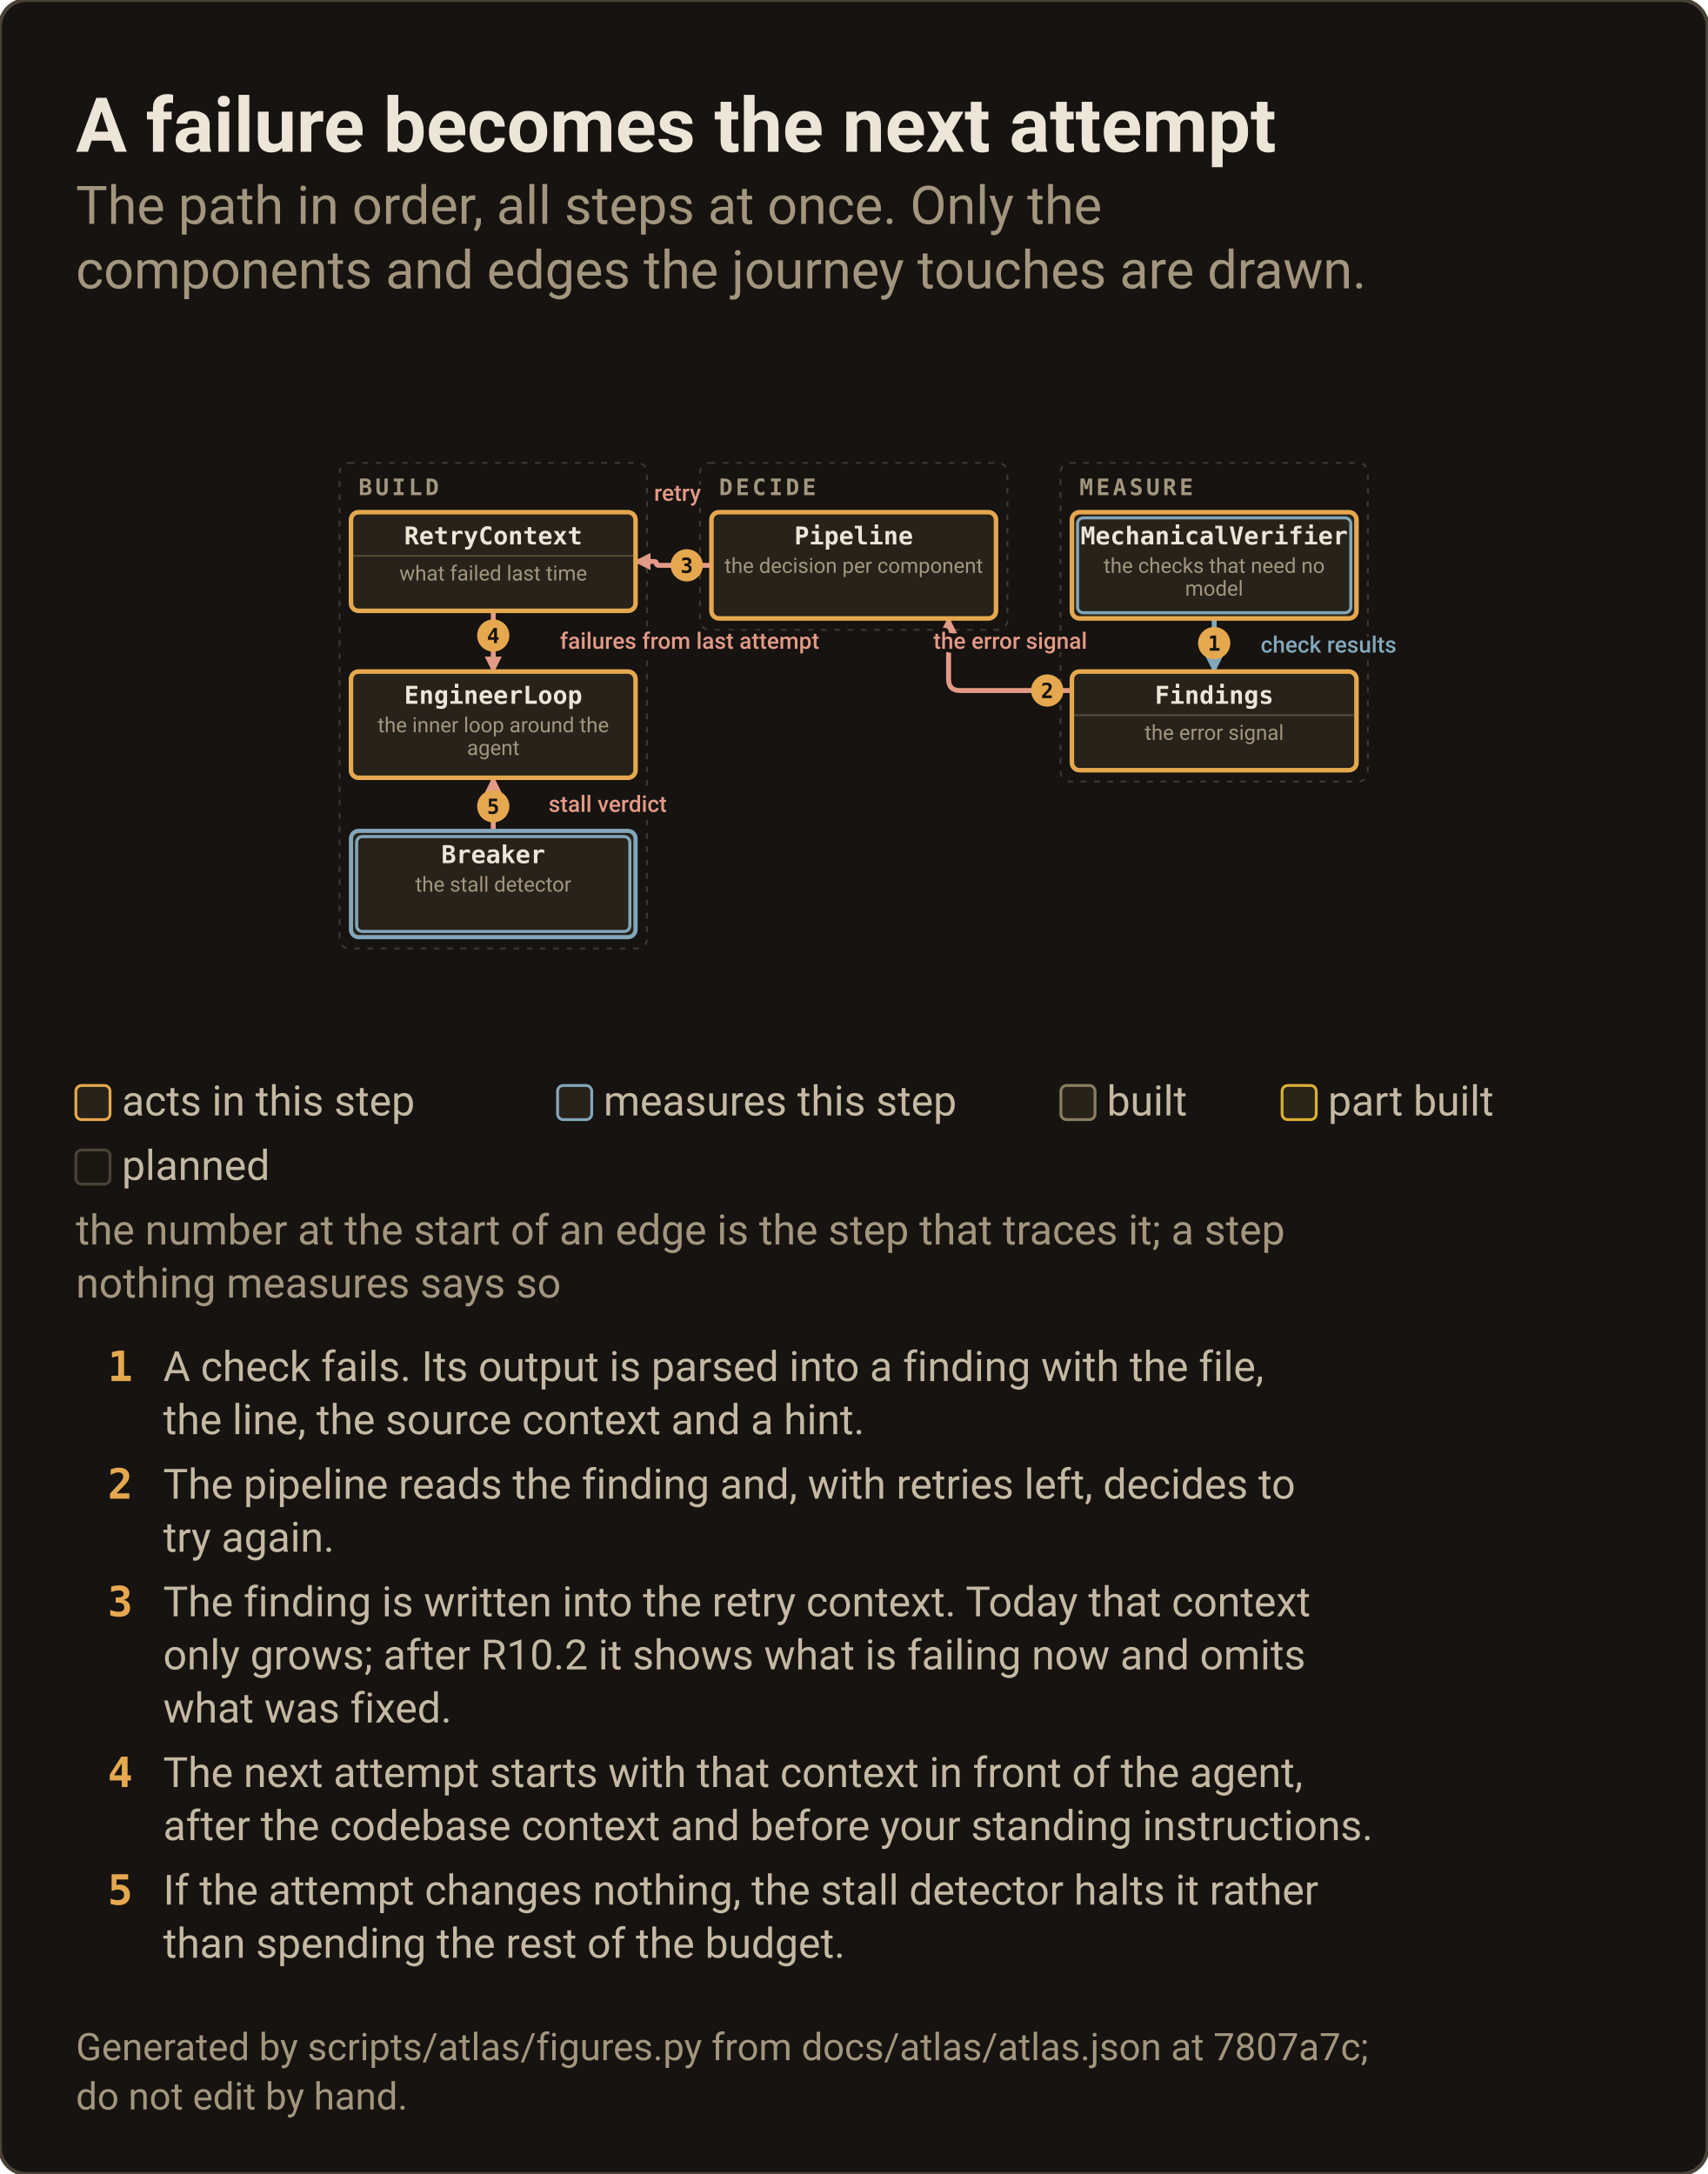
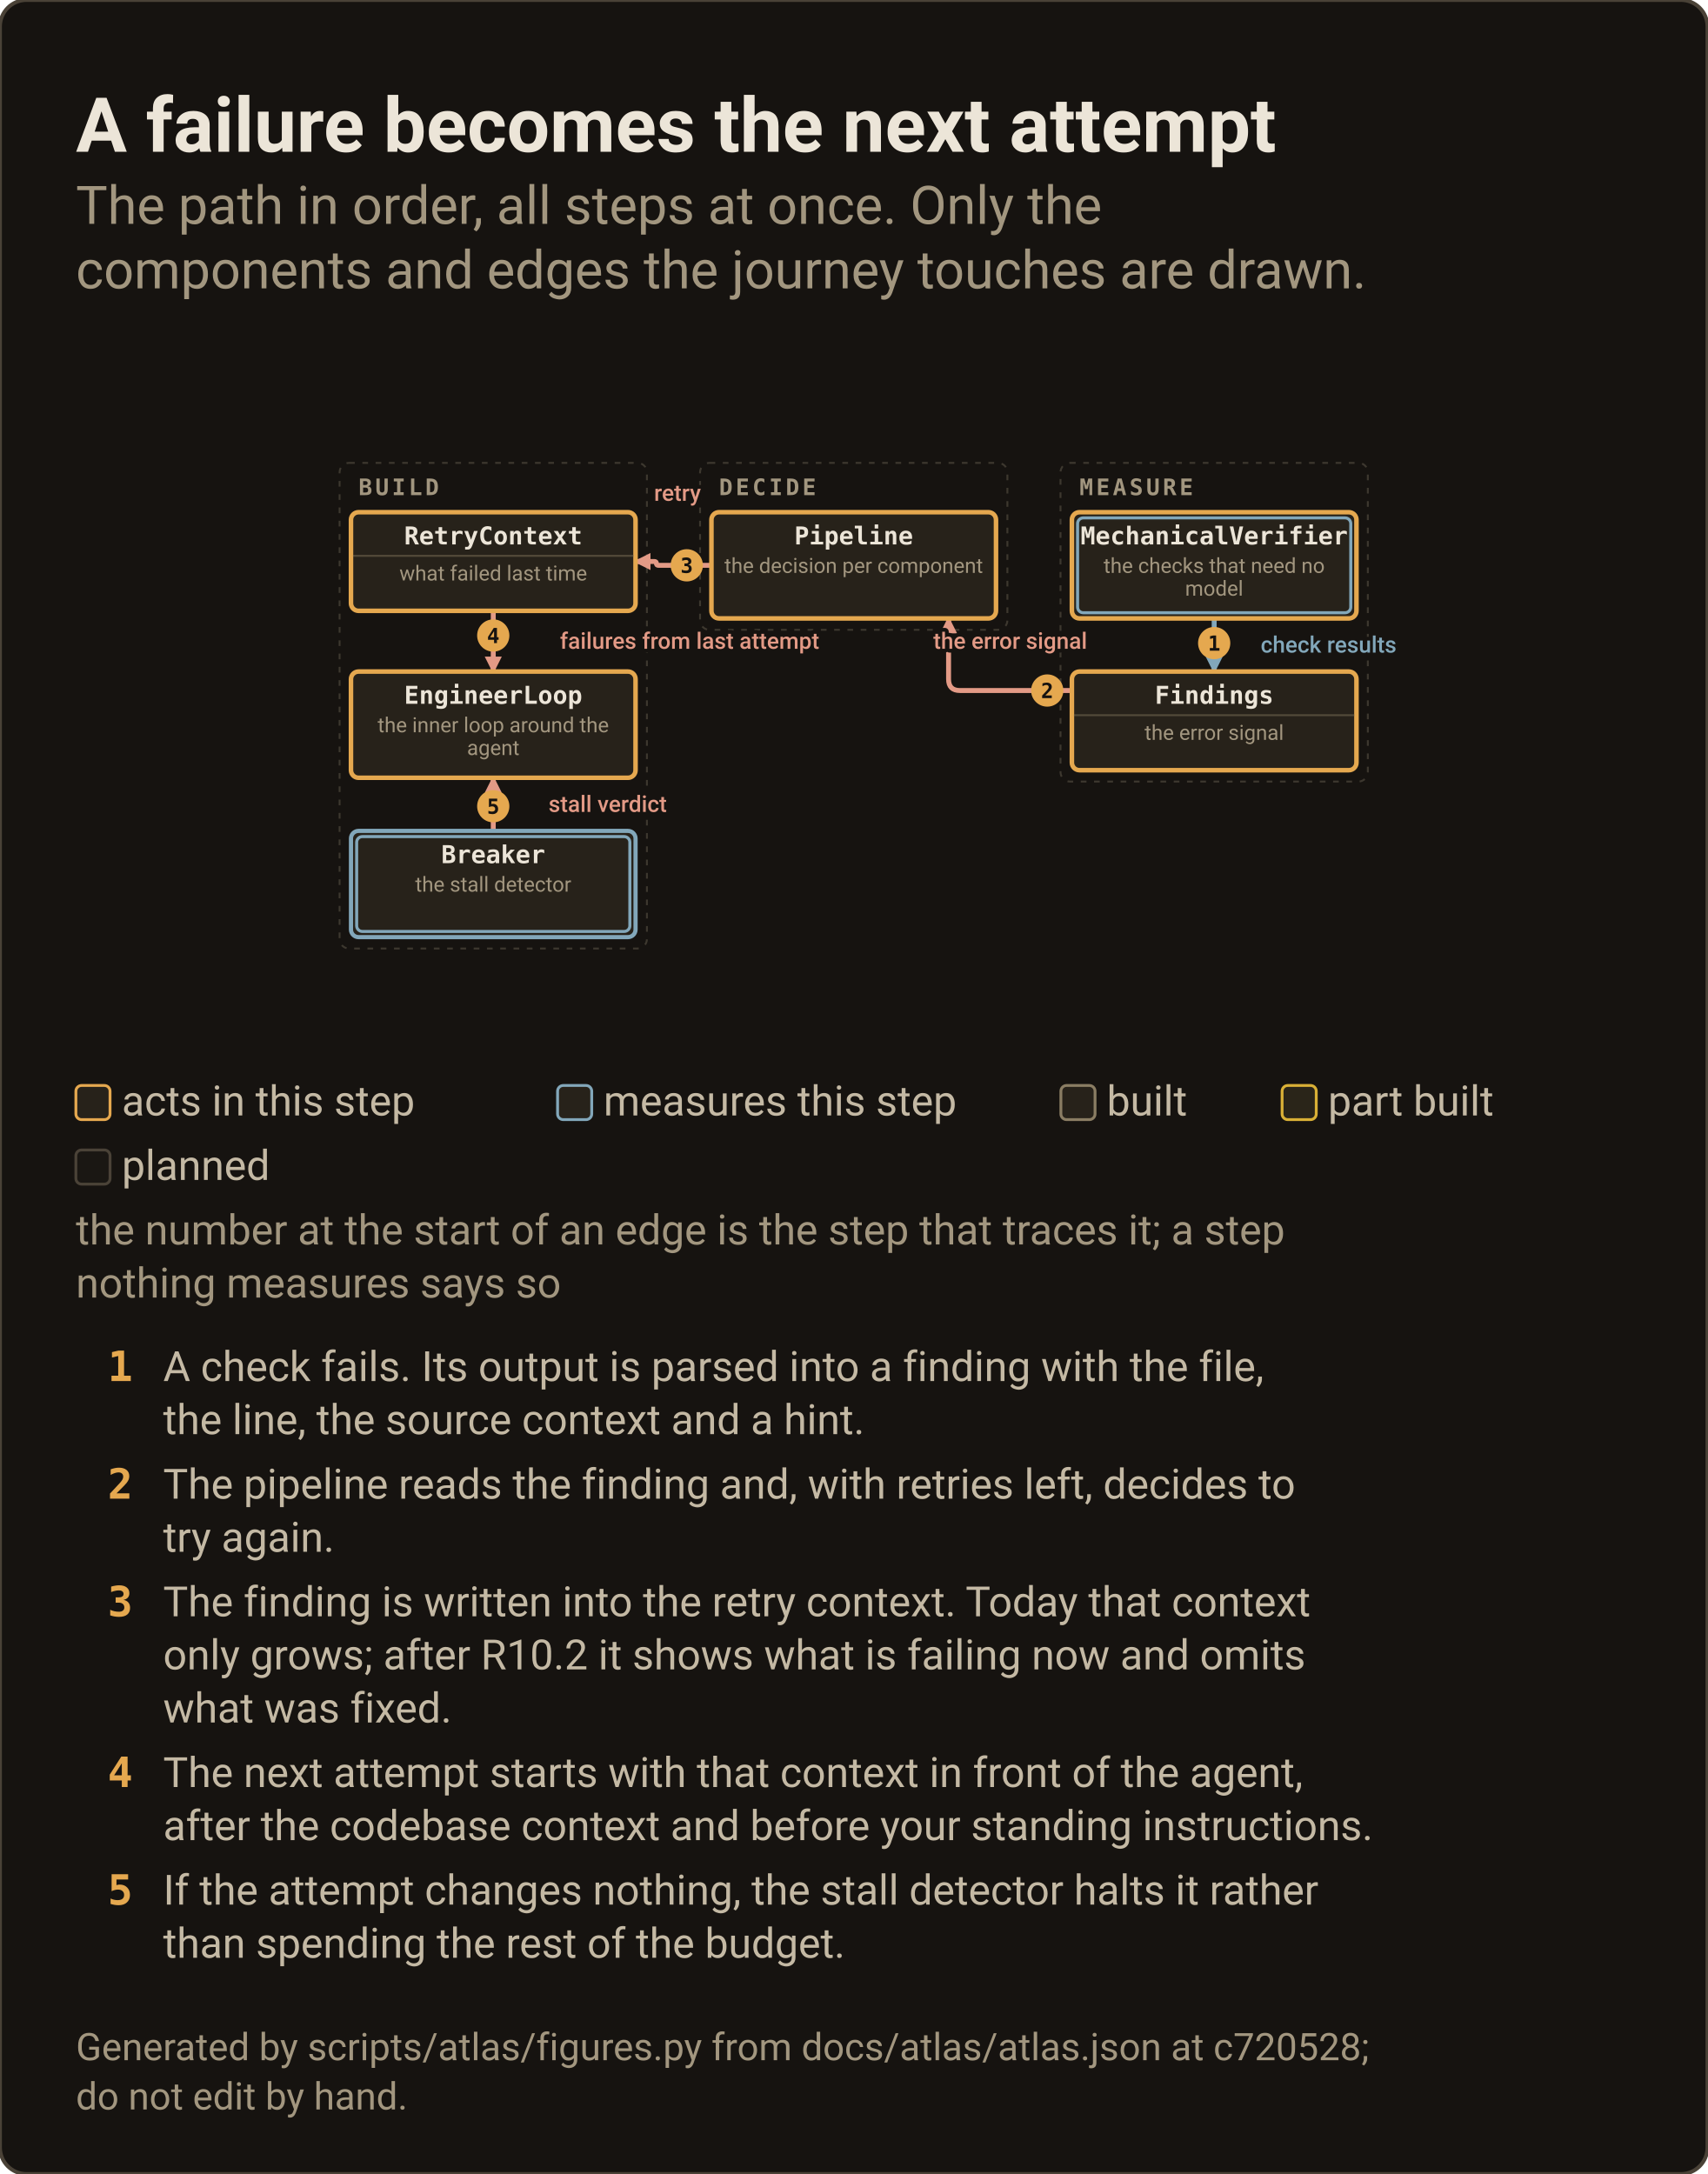
<svg xmlns="http://www.w3.org/2000/svg" width="900" height="1146" viewBox="0 0 900 1146" role="img" aria-label="Journey: A failure becomes the next attempt">
  <rect x="0" y="0" width="900" height="1146" rx="14" fill="#161310" stroke="#4A4237" stroke-width="2" />
  <text x="40.0" y="80.0" class="c0">A failure becomes the next attempt</text>
  <text x="40.0" y="118.0" class="c1">The path in order, all steps at once. Only the</text>
  <text x="40.0" y="152.0" class="c1">components and edges the journey touches are drawn.</text>
  <svg id="map" x="171.0" y="170.0" width="558" height="380" viewBox="0 0 558 380" overflow="visible">
    <defs>
      <marker id="map-m-work" viewBox="0 0 8 8" refX="7" refY="4" markerUnits="userSpaceOnUse" markerWidth="9" markerHeight="9" orient="auto-start-reverse">
        <path d="M0,0 L8,4 L0,8 z" fill="#D9CDB2" />
      </marker>
      <marker id="map-m-measure" viewBox="0 0 8 8" refX="7" refY="4" markerUnits="userSpaceOnUse" markerWidth="9" markerHeight="9" orient="auto-start-reverse">
        <path d="M0,0 L8,4 L0,8 z" fill="#82A7BA" />
      </marker>
      <marker id="map-m-feedback" viewBox="0 0 8 8" refX="7" refY="4" markerUnits="userSpaceOnUse" markerWidth="9" markerHeight="9" orient="auto-start-reverse">
        <path d="M0,0 L8,4 L0,8 z" fill="#E39A86" />
      </marker>
      <marker id="map-m-operator" viewBox="0 0 8 8" refX="7" refY="4" markerUnits="userSpaceOnUse" markerWidth="9" markerHeight="9" orient="auto-start-reverse">
        <path d="M0,0 L8,4 L0,8 z" fill="#DD9BBD" />
      </marker>
      <marker id="map-m-trust" viewBox="0 0 8 8" refX="7" refY="4" markerUnits="userSpaceOnUse" markerWidth="9" markerHeight="9" orient="auto-start-reverse">
        <path d="M0,0 L8,4 L0,8 z" fill="#B48EC9" />
      </marker>
      <marker id="map-m-learn" viewBox="0 0 8 8" refX="7" refY="4" markerUnits="userSpaceOnUse" markerWidth="9" markerHeight="9" orient="auto-start-reverse">
        <path d="M0,0 L8,4 L0,8 z" fill="#86C9A9" />
      </marker>
      <marker id="map-m-record" viewBox="0 0 8 8" refX="7" refY="4" markerUnits="userSpaceOnUse" markerWidth="9" markerHeight="9" orient="auto-start-reverse">
        <path d="M0,0 L8,4 L0,8 z" fill="#B7C27C" />
      </marker>
      <marker id="map-m-change" viewBox="0 0 8 8" refX="7" refY="4" markerUnits="userSpaceOnUse" markerWidth="9" markerHeight="9" orient="auto-start-reverse">
        <path d="M0,0 L8,4 L0,8 z" fill="#E26D5A" />
      </marker>
      <marker id="map-m-reach" viewBox="0 0 8 8" refX="7" refY="4" markerUnits="userSpaceOnUse" markerWidth="9" markerHeight="9" orient="auto-start-reverse">
        <path d="M0,0 L8,4 L0,8 z" fill="#E5A84F" />
      </marker>
    </defs>
    <style>#map .node.quiet{opacity:.42}#map .node.planned{opacity:.5}#map .node.planned.quiet{opacity:.3}#map .node.meas .node__box{stroke:#82A7BA;stroke-width:2.2}#map .node.acts .node__box{stroke:#E5A84F;stroke-width:2.4}#map .node__ring{display:none;fill:none;stroke:#82A7BA;stroke-width:1.6}#map .node.meas .node__ring{display:inline}#map .flow.planned{opacity:.35}#map .flowlbl.planned{opacity:.5}#map .flow.off,#map .flowlbl.off{display:none}#map .flow.hot{opacity:1;stroke-opacity:1;stroke-width:2.6}#map .flowlbl.hot{opacity:1}</style>
    <rect x="8.0" y="74.0" width="162.0" height="256.0" rx="5" fill="none" stroke="#A2967F" stroke-opacity=".28" stroke-width="1" stroke-dasharray="3 4" />
    <text x="18.0" y="91.0" class="t3">BUILD</text>
    <rect x="198.0" y="74.0" width="162.0" height="88.0" rx="5" fill="none" stroke="#A2967F" stroke-opacity=".28" stroke-width="1" stroke-dasharray="3 4" />
    <text x="208.0" y="91.0" class="t3">DECIDE</text>
    <rect x="388.0" y="74.0" width="162.0" height="168.0" rx="5" fill="none" stroke="#A2967F" stroke-opacity=".28" stroke-width="1" stroke-dasharray="3 4" />
    <text x="398.0" y="91.0" class="t3">MEASURE</text>
    <g data-layer="flow">
      <path id="map-f30" class="flow measure hot" data-edge="30" data-from="MechanicalVerifier" data-to="Findings" data-art="check results" data-kind="measure" data-layer="measure" d="M 469.0 156.0 L 469.0 184.0" fill="none" stroke="#82A7BA" stroke-opacity="0.82" stroke-width="1.2" stroke-linecap="round" marker-end="url(#map-m-measure)" />
      <path id="map-f35" class="flow decide hot" data-edge="35" data-from="Findings" data-to="Pipeline" data-art="the error signal" data-kind="decide" data-layer="feedback" d="M 394.0 194.0 L 335.0 194.0 Q 329.0 194.0 329.0 188.0 L 329.0 156.0" fill="none" stroke="#E39A86" stroke-opacity="0.82" stroke-width="1.2" stroke-linecap="round" marker-end="url(#map-m-feedback)" />
      <path id="map-f36" class="flow decide hot" data-edge="36" data-from="Pipeline" data-to="RetryContext" data-art="retry" data-kind="decide" data-layer="feedback" d="M 204.0 128.0 L 176.0 128.0 Q 175.0 128.0 175.0 127.0 L 175.0 127.0 Q 175.0 126.0 174.0 126.0 L 164.0 126.0" fill="none" stroke="#E39A86" stroke-opacity="0.82" stroke-width="1.2" stroke-linecap="round" marker-end="url(#map-m-feedback)" />
      <path id="map-f15" class="flow build hot" data-edge="15" data-from="RetryContext" data-to="EngineerLoop" data-art="failures from last attempt" data-kind="build" data-layer="feedback" d="M 89.0 152.0 L 89.0 184.0" fill="none" stroke="#E39A86" stroke-opacity="0.82" stroke-width="1.2" stroke-linecap="round" marker-end="url(#map-m-feedback)" />
      <path id="map-f21" class="flow build hot" data-edge="21" data-from="Breaker" data-to="EngineerLoop" data-art="stall verdict" data-kind="build" data-layer="feedback" d="M 89.0 268.0 L 89.0 240.0" fill="none" stroke="#E39A86" stroke-opacity="0.82" stroke-width="1.2" stroke-linecap="round" marker-end="url(#map-m-feedback)" />
    </g>
    <g class="node built acts" data-id="RetryContext" data-kind="store" data-state="built" data-region="build" role="button" tabindex="0" aria-label="RetryContext, what failed last time, built">
      <rect class="node__box" x="14.0" y="100.0" width="150.0" height="52.0" rx="4.0" fill="#27221A" stroke="#8A7D63" stroke-width="1.1" />
      <rect class="node__ring" x="17.0" y="103.0" width="144.0" height="46.0" rx="3.0" />
      <text x="89.0" y="117.0" class="t4">RetryContext</text>
      <line x1="15.0" y1="123.0" x2="163.0" y2="123.0" stroke="#8A7D63" stroke-opacity=".45" stroke-width="1" />
      <g data-layer="job">
        <text x="89.0" y="136.0" class="t5">what failed last time</text>
      </g>
    </g>
    <g class="node built acts" data-id="EngineerLoop" data-kind="component" data-state="built" data-region="build" role="button" tabindex="0" aria-label="EngineerLoop, the inner loop around the agent, built">
      <rect class="node__box" x="14.0" y="184.0" width="150.0" height="56.0" rx="4.0" fill="#27221A" stroke="#8A7D63" stroke-width="1.1" />
      <rect class="node__ring" x="17.0" y="187.0" width="144.0" height="50.0" rx="3.0" />
      <text x="89.0" y="201.0" class="t4">EngineerLoop</text>
      <g data-layer="job">
        <text x="89.0" y="216.0" class="t5">the inner loop around the</text>
        <text x="89.0" y="228.0" class="t5">agent</text>
      </g>
    </g>
    <g class="node built meas" data-id="Breaker" data-kind="component" data-state="built" data-region="build" role="button" tabindex="0" aria-label="Breaker, the stall detector, built">
      <rect class="node__box" x="14.0" y="268.0" width="150.0" height="56.0" rx="4.0" fill="#27221A" stroke="#8A7D63" stroke-width="1.1" />
      <rect class="node__ring" x="17.0" y="271.0" width="144.0" height="50.0" rx="3.0" />
      <text x="89.0" y="285.0" class="t4">Breaker</text>
      <g data-layer="job">
        <text x="89.0" y="300.0" class="t5">the stall detector</text>
      </g>
    </g>
    <g class="node built acts meas" data-id="MechanicalVerifier" data-kind="component" data-state="built" data-region="measure" role="button" tabindex="0" aria-label="MechanicalVerifier, the checks that need no model, built">
      <rect class="node__box" x="394.0" y="100.0" width="150.0" height="56.0" rx="4.0" fill="#27221A" stroke="#8A7D63" stroke-width="1.1" />
      <rect class="node__ring" x="397.0" y="103.0" width="144.0" height="50.0" rx="3.0" />
      <text x="469.0" y="117.0" class="t4">MechanicalVerifier</text>
      <g data-layer="job">
        <text x="469.0" y="132.0" class="t5">the checks that need no</text>
        <text x="469.0" y="144.0" class="t5">model</text>
      </g>
    </g>
    <g class="node built acts" data-id="Findings" data-kind="store" data-state="built" data-region="measure" role="button" tabindex="0" aria-label="Findings, the error signal, built">
      <rect class="node__box" x="394.0" y="184.0" width="150.0" height="52.0" rx="4.0" fill="#27221A" stroke="#8A7D63" stroke-width="1.1" />
      <rect class="node__ring" x="397.0" y="187.0" width="144.0" height="46.0" rx="3.0" />
      <text x="469.0" y="201.0" class="t4">Findings</text>
      <line x1="395.0" y1="207.0" x2="543.0" y2="207.0" stroke="#8A7D63" stroke-opacity=".45" stroke-width="1" />
      <g data-layer="job">
        <text x="469.0" y="220.0" class="t5">the error signal</text>
      </g>
    </g>
    <g class="node built acts" data-id="Pipeline" data-kind="component" data-state="built" data-region="decide" role="button" tabindex="0" aria-label="Pipeline, the decision per component, built">
      <rect class="node__box" x="204.0" y="100.0" width="150.0" height="56.0" rx="4.0" fill="#27221A" stroke="#8A7D63" stroke-width="1.1" />
      <rect class="node__ring" x="207.0" y="103.0" width="144.0" height="50.0" rx="3.0" />
      <text x="279.0" y="117.0" class="t4">Pipeline</text>
      <g data-layer="job">
        <text x="279.0" y="132.0" class="t5">the decision per component</text>
      </g>
    </g>
    <g data-layer="flow">
      <g class="flowlbl measure hot" data-edge="30" data-from="MechanicalVerifier" data-to="Findings" data-layer="measure">
        <text x="529.3" y="174.0" class="t1">check results</text>
      </g>
      <g class="flowlbl decide hot" data-edge="35" data-from="Findings" data-to="Pipeline" data-layer="feedback">
        <text x="361.5" y="172.0" class="t2">the error signal</text>
      </g>
      <g class="flowlbl decide hot" data-edge="36" data-from="Pipeline" data-to="RetryContext" data-layer="feedback">
        <text x="186.1" y="94.0" class="t2">retry</text>
      </g>
      <g class="flowlbl build hot" data-edge="15" data-from="RetryContext" data-to="EngineerLoop" data-layer="feedback">
        <text x="192.5" y="172.0" class="t2">failures from last attempt</text>
      </g>
      <g class="flowlbl build hot" data-edge="21" data-from="Breaker" data-to="EngineerLoop" data-layer="feedback">
        <text x="149.3" y="258.0" class="t2">stall verdict</text>
      </g>
    </g>
    <g data-layer="steps">
      <g class="step" data-edge="30">
        <circle cx="469.0" cy="169.0" r="8.5" fill="#E5A84F" />
        <text x="469.0" y="173.0" class="t0">1</text>
      </g>
      <g class="step" data-edge="35">
        <circle cx="381.0" cy="194.0" r="8.5" fill="#E5A84F" />
        <text x="381.0" y="198.0" class="t0">2</text>
      </g>
      <g class="step" data-edge="36">
        <circle cx="191.0" cy="128.0" r="8.5" fill="#E5A84F" />
        <text x="191.0" y="132.0" class="t0">3</text>
      </g>
      <g class="step" data-edge="15">
        <circle cx="89.0" cy="165.0" r="8.5" fill="#E5A84F" />
        <text x="89.0" y="169.0" class="t0">4</text>
      </g>
      <g class="step" data-edge="21">
        <circle cx="89.0" cy="255.0" r="8.5" fill="#E5A84F" />
        <text x="89.0" y="259.0" class="t0">5</text>
      </g>
    </g>
    <style>#map .t0{font-family:ui-monospace,"SF Mono",SFMono-Regular,"JetBrains Mono",Menlo,Consolas,monospace;font-size:11.0px;font-weight:700;fill:#161310;text-anchor:middle}#map .t1{font-family:ui-sans-serif,system-ui,-apple-system,"SF Pro Text","Segoe UI",Roboto,"Helvetica Neue",Arial,sans-serif;font-size:12.0px;font-weight:500;fill:#82A7BA;text-anchor:middle;paint-order:stroke;stroke:#161310;stroke-width:4;stroke-linejoin:round}#map .t2{font-family:ui-sans-serif,system-ui,-apple-system,"SF Pro Text","Segoe UI",Roboto,"Helvetica Neue",Arial,sans-serif;font-size:12.0px;font-weight:500;fill:#E39A86;text-anchor:middle;paint-order:stroke;stroke:#161310;stroke-width:4;stroke-linejoin:round}#map .t3{font-family:ui-monospace,"SF Mono",SFMono-Regular,"JetBrains Mono",Menlo,Consolas,monospace;font-size:12.0px;font-weight:600;fill:#A2967F;text-anchor:start;letter-spacing:.13em}#map .t4{font-family:ui-monospace,"SF Mono",SFMono-Regular,"JetBrains Mono",Menlo,Consolas,monospace;font-size:13.0px;font-weight:600;fill:#ECE5D8;text-anchor:middle}#map .t5{font-family:ui-sans-serif,system-ui,-apple-system,"SF Pro Text","Segoe UI",Roboto,"Helvetica Neue",Arial,sans-serif;font-size:11.0px;font-weight:400;fill:#A2967F;text-anchor:middle}</style>
  </svg>
  <rect x="40.0" y="572.2" width="18" height="18" rx="3" fill="#27221A" stroke="#E5A84F" stroke-width="1.5" />
  <text x="64.2" y="588.0" class="c2">acts in this step</text>
  <rect x="293.9" y="572.2" width="18" height="18" rx="3" fill="#27221A" stroke="#82A7BA" stroke-width="1.5" />
  <text x="318.1" y="588.0" class="c2">measures this step</text>
  <rect x="559.2" y="572.2" width="18" height="18" rx="3" fill="#27221A" stroke="#8A7D63" stroke-width="1.5" />
  <text x="583.4" y="588.0" class="c2">built</text>
  <rect x="675.8" y="572.2" width="18" height="18" rx="3" fill="#2A2519" stroke="#D9B036" stroke-width="1.5" />
  <text x="700.0" y="588.0" class="c2">part built</text>
  <rect x="40.0" y="606.2" width="18" height="18" rx="3" fill="#1A1713" stroke="#4A4237" stroke-width="1.5" />
  <text x="64.2" y="622.0" class="c2">planned</text>
  <text x="40.0" y="656.0" class="c3">the number at the start of an edge is the step that traces it; a step</text>
  <text x="40.0" y="684.0" class="c3">nothing measures says so</text>
  <text x="70.0" y="728.0" class="c4">1</text>
  <text x="86.0" y="728.0" class="c2">A check fails. Its output is parsed into a finding with the file,</text>
  <text x="86.0" y="756.0" class="c2">the line, the source context and a hint.</text>
  <text x="70.0" y="790.0" class="c4">2</text>
  <text x="86.0" y="790.0" class="c2">The pipeline reads the finding and, with retries left, decides to</text>
  <text x="86.0" y="818.0" class="c2">try again.</text>
  <text x="70.0" y="852.0" class="c4">3</text>
  <text x="86.0" y="852.0" class="c2">The finding is written into the retry context. Today that context</text>
  <text x="86.0" y="880.0" class="c2">only grows; after R10.2 it shows what is failing now and omits</text>
  <text x="86.0" y="908.0" class="c2">what was fixed.</text>
  <text x="70.0" y="942.0" class="c4">4</text>
  <text x="86.0" y="942.0" class="c2">The next attempt starts with that context in front of the agent,</text>
  <text x="86.0" y="970.0" class="c2">after the codebase context and before your standing instructions.</text>
  <text x="70.0" y="1004.0" class="c4">5</text>
  <text x="86.0" y="1004.0" class="c2">If the attempt changes nothing, the stall detector halts it rather</text>
  <text x="86.0" y="1032.0" class="c2">than spending the rest of the budget.</text>
-   <text x="40.0" y="1086.0" class="c5">Generated by scripts/atlas/figures.py from docs/atlas/atlas.json at 7807a7c;</text>
+   <text x="40.0" y="1086.0" class="c5">Generated by scripts/atlas/figures.py from docs/atlas/atlas.json at c720528;</text>
  <text x="40.0" y="1112.0" class="c5">do not edit by hand.</text>
  <style>.c0{font-family:ui-sans-serif,system-ui,-apple-system,"SF Pro Text","Segoe UI",Roboto,"Helvetica Neue",Arial,sans-serif;font-size:40.0px;font-weight:600;fill:#ECE5D8;text-anchor:start}.c1{font-family:ui-sans-serif,system-ui,-apple-system,"SF Pro Text","Segoe UI",Roboto,"Helvetica Neue",Arial,sans-serif;font-size:28.0px;font-weight:400;fill:#A2967F;text-anchor:start}.c2{font-family:ui-sans-serif,system-ui,-apple-system,"SF Pro Text","Segoe UI",Roboto,"Helvetica Neue",Arial,sans-serif;font-size:22.0px;font-weight:400;fill:#C4B9A4;text-anchor:start}.c3{font-family:ui-sans-serif,system-ui,-apple-system,"SF Pro Text","Segoe UI",Roboto,"Helvetica Neue",Arial,sans-serif;font-size:22.0px;font-weight:400;fill:#A2967F;text-anchor:start}.c4{font-family:ui-monospace,"SF Mono",SFMono-Regular,"JetBrains Mono",Menlo,Consolas,monospace;font-size:22.0px;font-weight:700;fill:#E5A84F;text-anchor:end}.c5{font-family:ui-sans-serif,system-ui,-apple-system,"SF Pro Text","Segoe UI",Roboto,"Helvetica Neue",Arial,sans-serif;font-size:20.0px;font-weight:400;fill:#A2967F;text-anchor:start}</style>
</svg>
